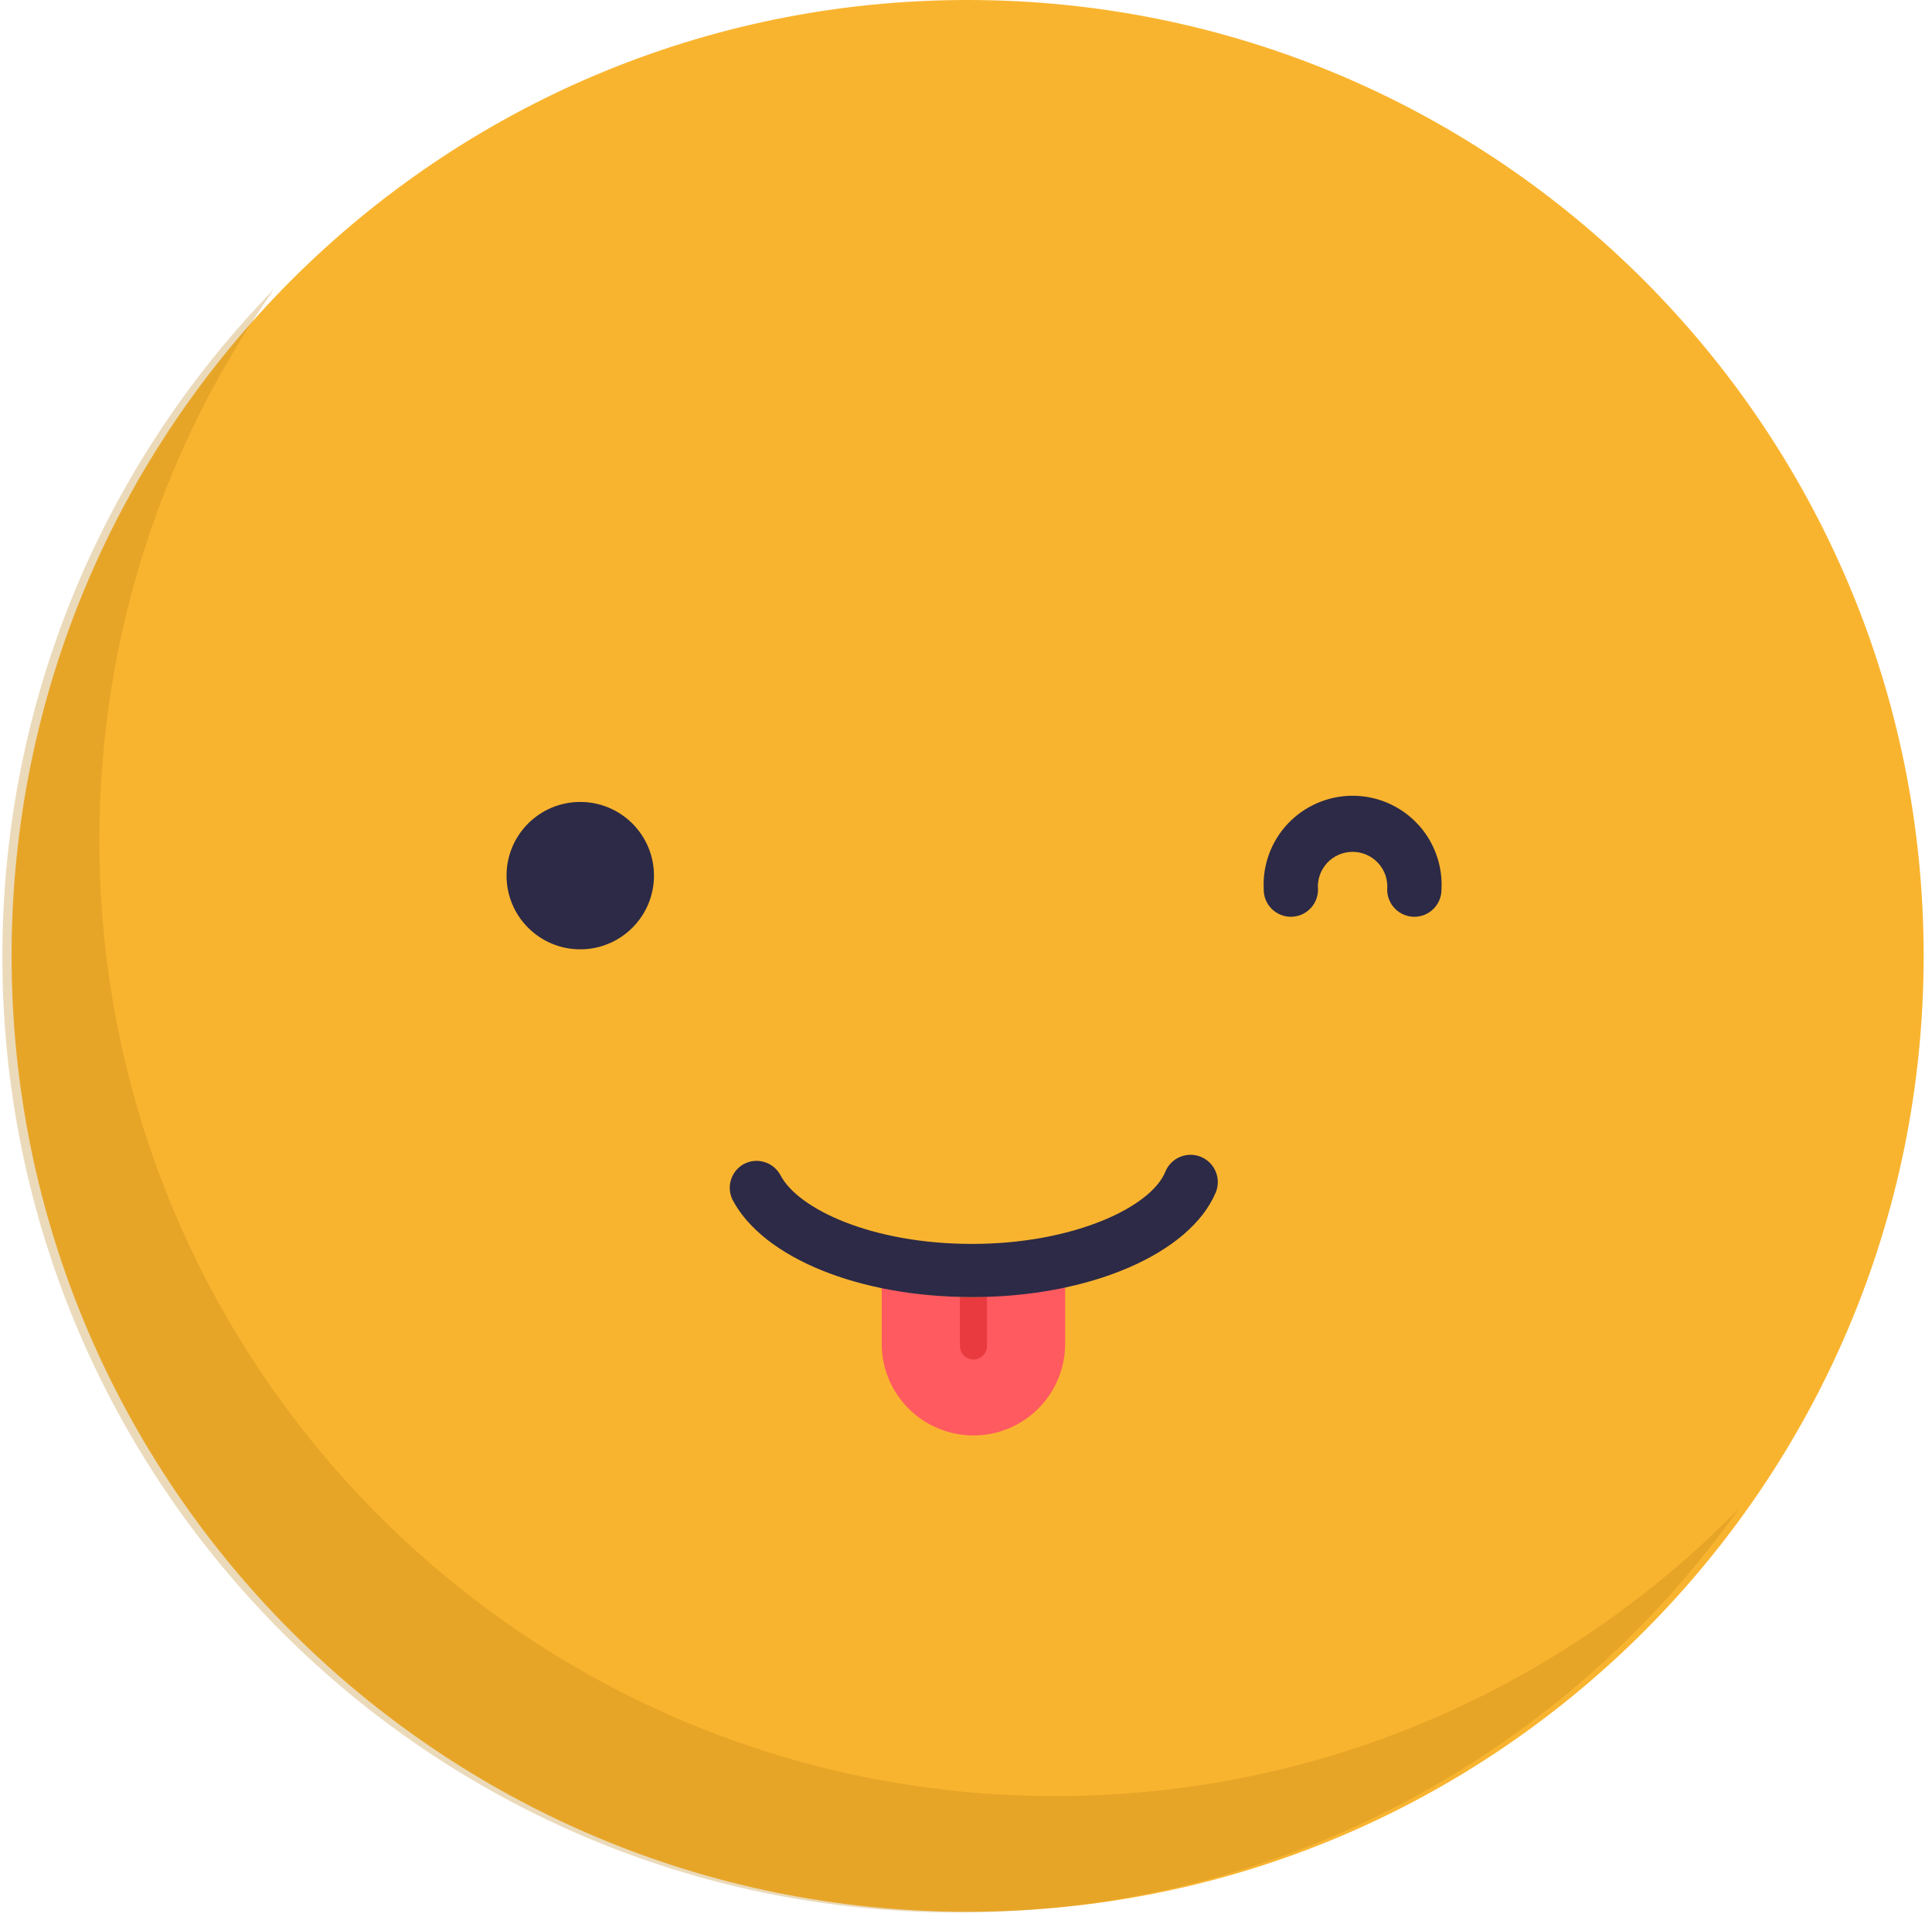
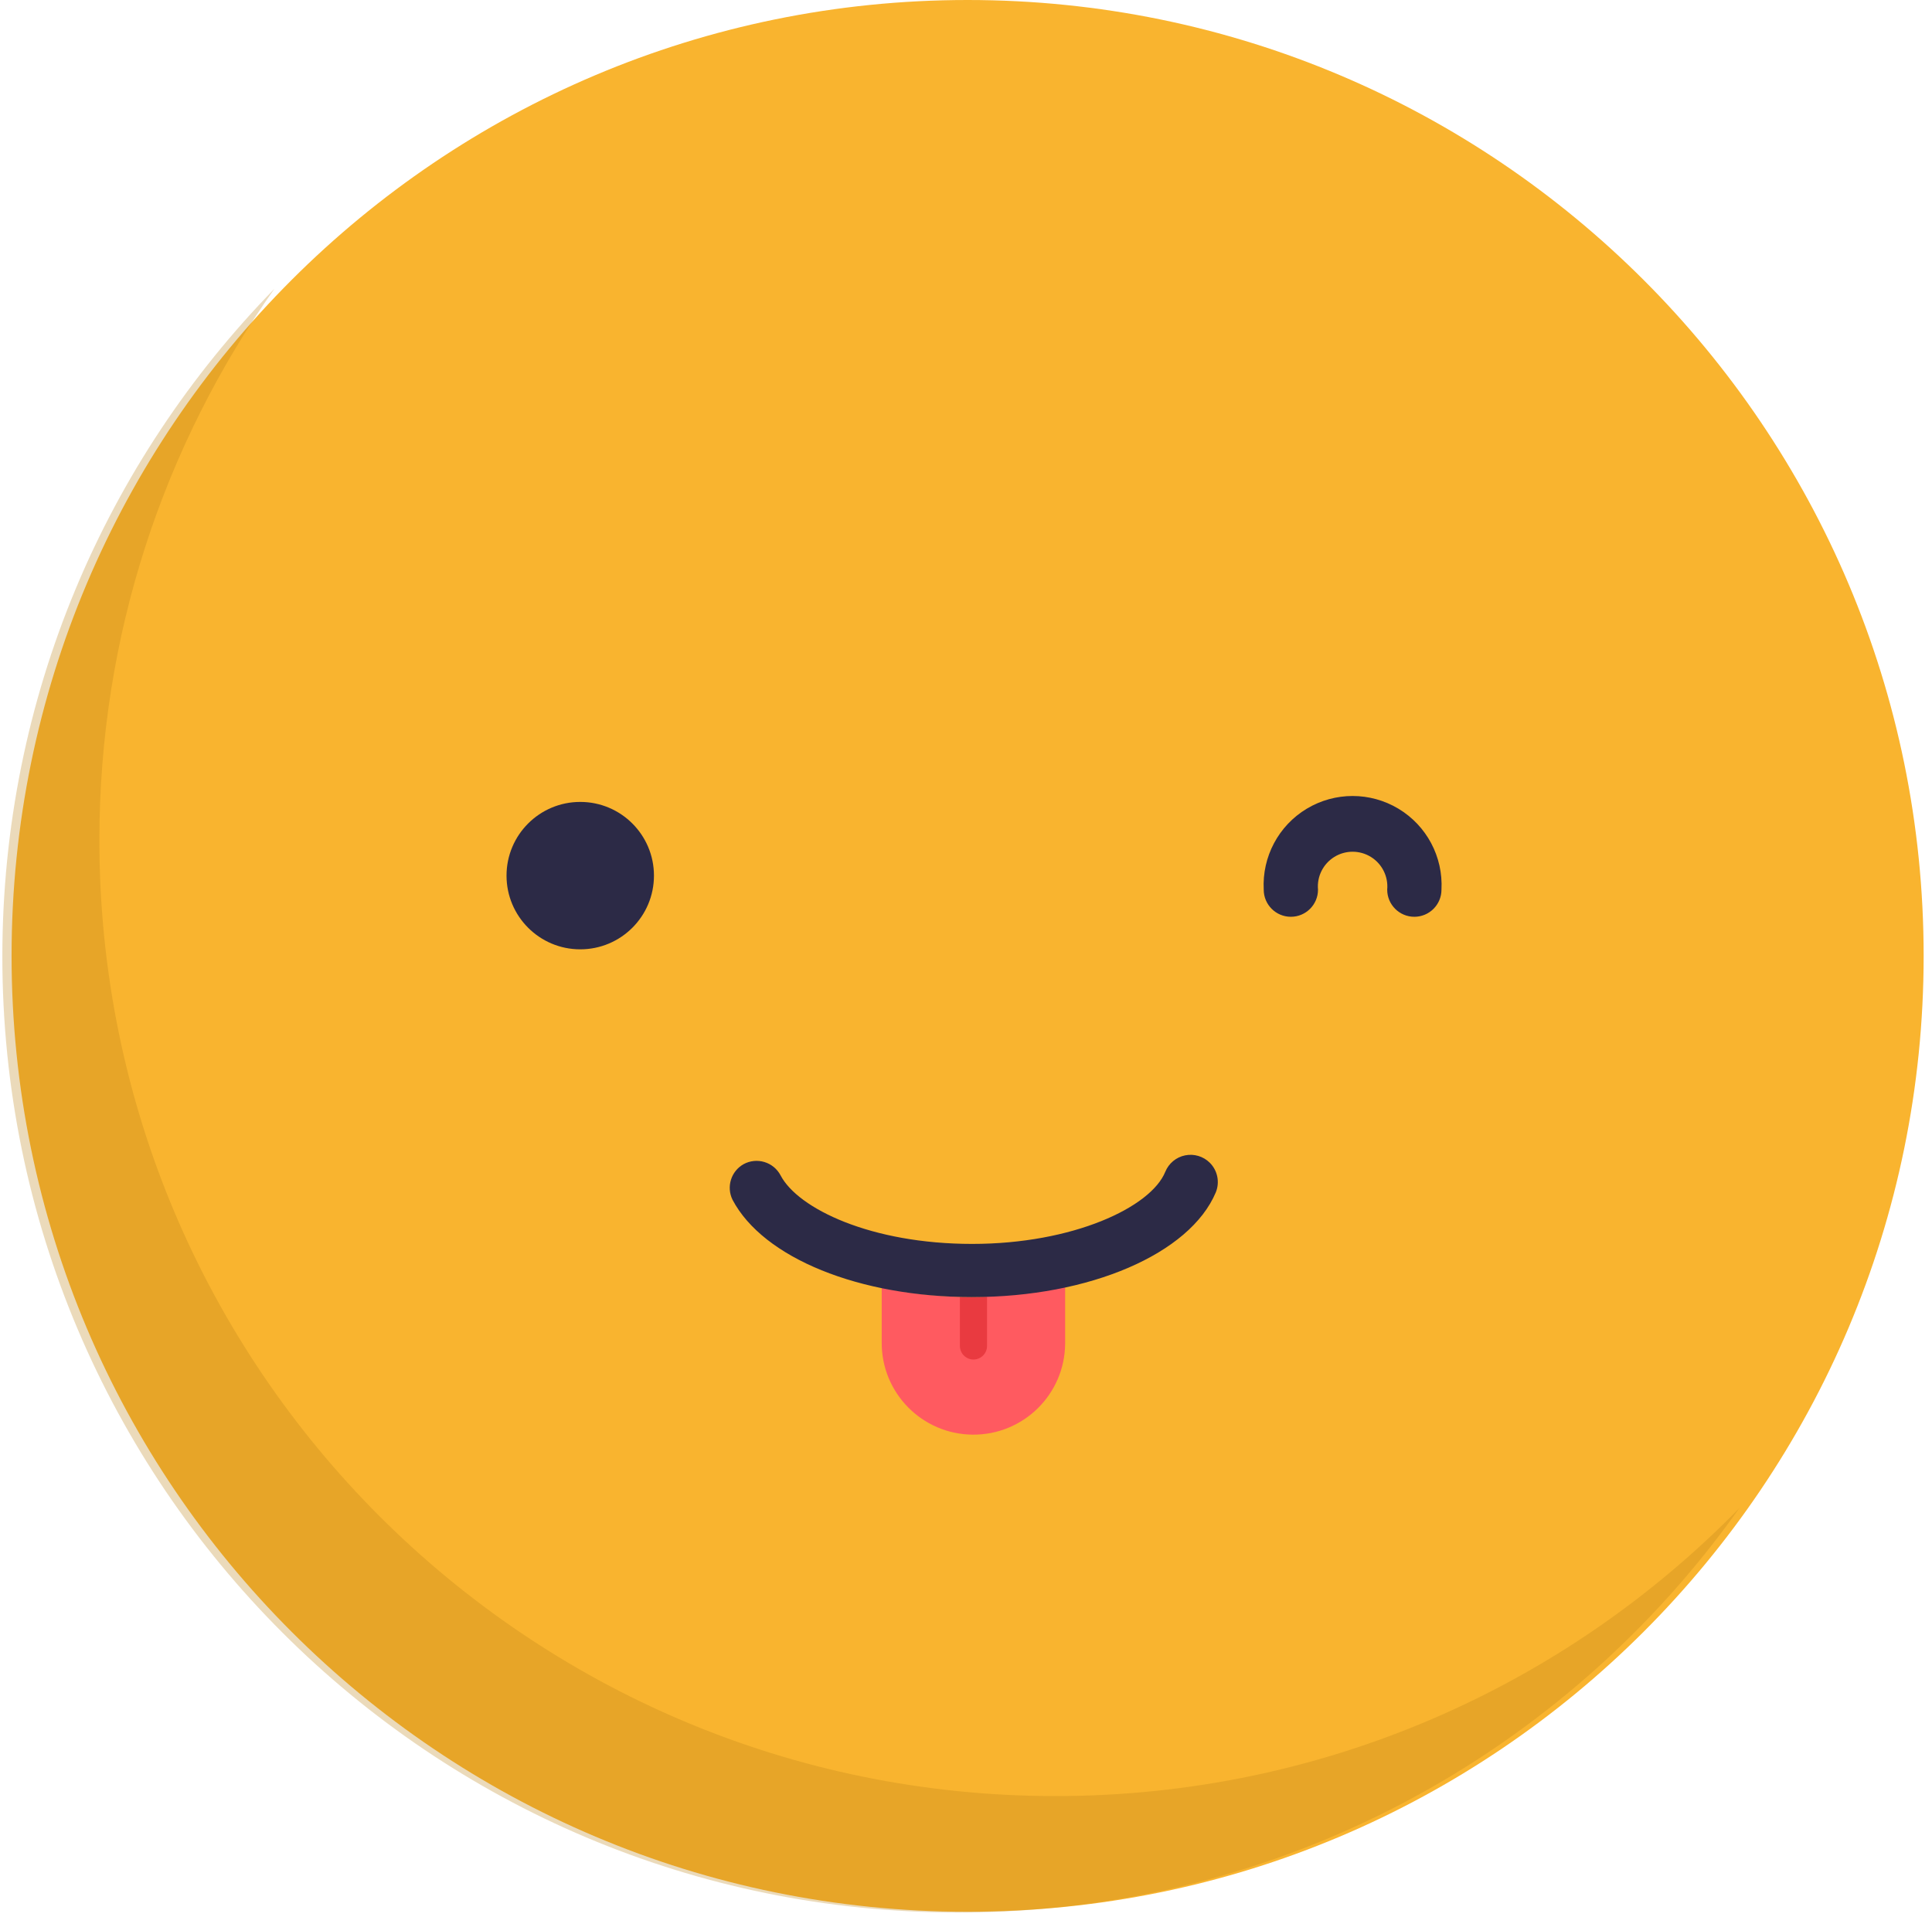
- <svg xmlns="http://www.w3.org/2000/svg" width="126" height="125" viewBox="0 0 126 125" fill="none">
-   <circle cx="63.105" cy="62.35" r="62.35" fill="#F9B42F" />
-   <path d="M37.842 61.923C40.497 61.923 42.65 59.771 42.65 57.116C42.65 54.461 40.497 52.309 37.842 52.309C35.187 52.309 33.035 54.461 33.035 57.116C33.035 59.771 35.187 61.923 37.842 61.923Z" fill="#2C2A46" />
-   <path d="M63.396 84.607C61.417 84.603 59.442 84.402 57.503 84.005V87.545C57.489 88.339 57.633 89.129 57.927 89.867C58.222 90.605 58.66 91.277 59.217 91.843C59.774 92.41 60.438 92.86 61.171 93.167C61.904 93.475 62.69 93.633 63.485 93.633C64.27 93.633 65.048 93.478 65.774 93.177C66.499 92.877 67.159 92.436 67.714 91.881C68.27 91.325 68.71 90.666 69.011 89.94C69.312 89.214 69.466 88.436 69.466 87.651V83.554C67.466 83.933 65.431 84.657 63.396 84.607Z" fill="#FF5A60" />
-   <path d="M63.398 84.607H62.602V87.793C62.602 88.027 62.695 88.252 62.861 88.418C63.027 88.584 63.252 88.677 63.486 88.677C63.721 88.677 63.946 88.584 64.112 88.418C64.278 88.252 64.371 88.027 64.371 87.793V84.589L63.398 84.607Z" fill="#E93A40" />
-   <path d="M63.398 84.607C56.054 84.607 49.771 82.058 47.771 78.254C47.574 77.847 47.539 77.381 47.674 76.95C47.809 76.519 48.103 76.156 48.497 75.935C48.702 75.824 48.928 75.754 49.16 75.73C49.393 75.706 49.628 75.729 49.852 75.796C50.075 75.864 50.284 75.975 50.464 76.123C50.645 76.272 50.794 76.454 50.904 76.661C52.036 78.838 56.815 81.138 63.398 81.138C69.982 81.138 75.061 78.749 75.999 76.431C76.087 76.215 76.217 76.018 76.382 75.852C76.546 75.686 76.741 75.554 76.956 75.464C77.172 75.373 77.403 75.326 77.636 75.325C77.87 75.324 78.101 75.369 78.317 75.457C78.533 75.546 78.73 75.676 78.896 75.84C79.062 76.004 79.194 76.2 79.284 76.415C79.374 76.63 79.421 76.861 79.423 77.095C79.424 77.328 79.379 77.559 79.291 77.776C77.609 81.775 71.079 84.607 63.398 84.607Z" fill="#2C2A46" />
-   <path d="M92.239 59.8C91.77 59.8 91.32 59.613 90.988 59.281C90.656 58.95 90.469 58.499 90.469 58.03C90.497 57.717 90.459 57.401 90.359 57.104C90.258 56.806 90.096 56.532 89.884 56.3C89.672 56.069 89.414 55.883 89.126 55.757C88.838 55.63 88.527 55.565 88.213 55.565C87.899 55.565 87.588 55.63 87.3 55.757C87.012 55.883 86.754 56.069 86.542 56.3C86.33 56.532 86.168 56.806 86.067 57.104C85.966 57.401 85.929 57.717 85.957 58.03C85.957 58.499 85.77 58.95 85.438 59.281C85.106 59.613 84.656 59.8 84.187 59.8C83.717 59.8 83.267 59.613 82.935 59.281C82.603 58.95 82.417 58.499 82.417 58.03C82.374 57.242 82.491 56.453 82.763 55.712C83.034 54.971 83.454 54.293 83.997 53.72C84.539 53.147 85.193 52.69 85.918 52.378C86.643 52.066 87.424 51.905 88.213 51.905C89.002 51.905 89.783 52.066 90.508 52.378C91.233 52.69 91.887 53.147 92.429 53.72C92.972 54.293 93.392 54.971 93.663 55.712C93.935 56.453 94.052 57.242 94.009 58.03C94.009 58.499 93.822 58.95 93.491 59.281C93.159 59.613 92.709 59.8 92.239 59.8Z" fill="#2C2A46" />
-   <path opacity="0.3" fill-rule="evenodd" clip-rule="evenodd" d="M113.439 98.368C102.117 109.959 86.315 117.154 68.832 117.154C34.397 117.154 6.482 89.24 6.482 54.805C6.482 41.409 10.707 29 17.896 18.837C6.918 30.076 0.153 45.448 0.153 62.4C0.153 96.835 28.068 124.75 62.503 124.75C83.542 124.75 102.147 114.329 113.439 98.368Z" fill="#BC8417" />
+ <svg xmlns="http://www.w3.org/2000/svg" width="126" height="125" fill="none" viewBox="0 0 126 125">
+   <circle cx="63.105" cy="62.35" r="62.35" fill="#f9b42f" />
+   <path fill="#2c2a46" d="M37.842 61.923a4.807 4.807 0 1 0 0-9.615 4.807 4.807 0 0 0 0 9.615" />
+   <path fill="#ff5a60" d="M63.396 84.607a29.7 29.7 0 0 1-5.893-.602v3.54a5.981 5.981 0 1 0 11.963.106v-4.097c-2 .38-4.035 1.103-6.07 1.053" />
+   <path fill="#e93a40" d="M63.398 84.607h-.796v3.186a.885.885 0 1 0 1.77 0v-3.204z" />
+   <path fill="#2c2a46" d="M63.398 84.607c-7.344 0-13.627-2.549-15.627-6.353a1.77 1.77 0 0 1 .726-2.319 1.77 1.77 0 0 1 2.407.726c1.132 2.177 5.91 4.477 12.494 4.477s11.663-2.389 12.6-4.707a1.78 1.78 0 0 1 2.898-.591 1.78 1.78 0 0 1 .395 1.936c-1.682 4-8.212 6.83-15.893 6.83M92.24 59.8a1.77 1.77 0 0 1-1.77-1.77 2.266 2.266 0 1 0-4.513 0 1.77 1.77 0 1 1-3.54 0 5.804 5.804 0 1 1 11.592 0 1.77 1.77 0 0 1-1.77 1.77" />
+   <path fill="#bc8417" fill-rule="evenodd" d="M113.439 98.368c-11.322 11.591-27.124 18.786-44.607 18.786-34.435 0-62.35-27.914-62.35-62.35 0-13.395 4.225-25.804 11.414-35.967C6.918 30.077.153 45.448.153 62.4c0 34.435 27.915 62.35 62.35 62.35 21.039 0 39.644-10.421 50.936-26.382" clip-rule="evenodd" opacity=".3" />
</svg>
